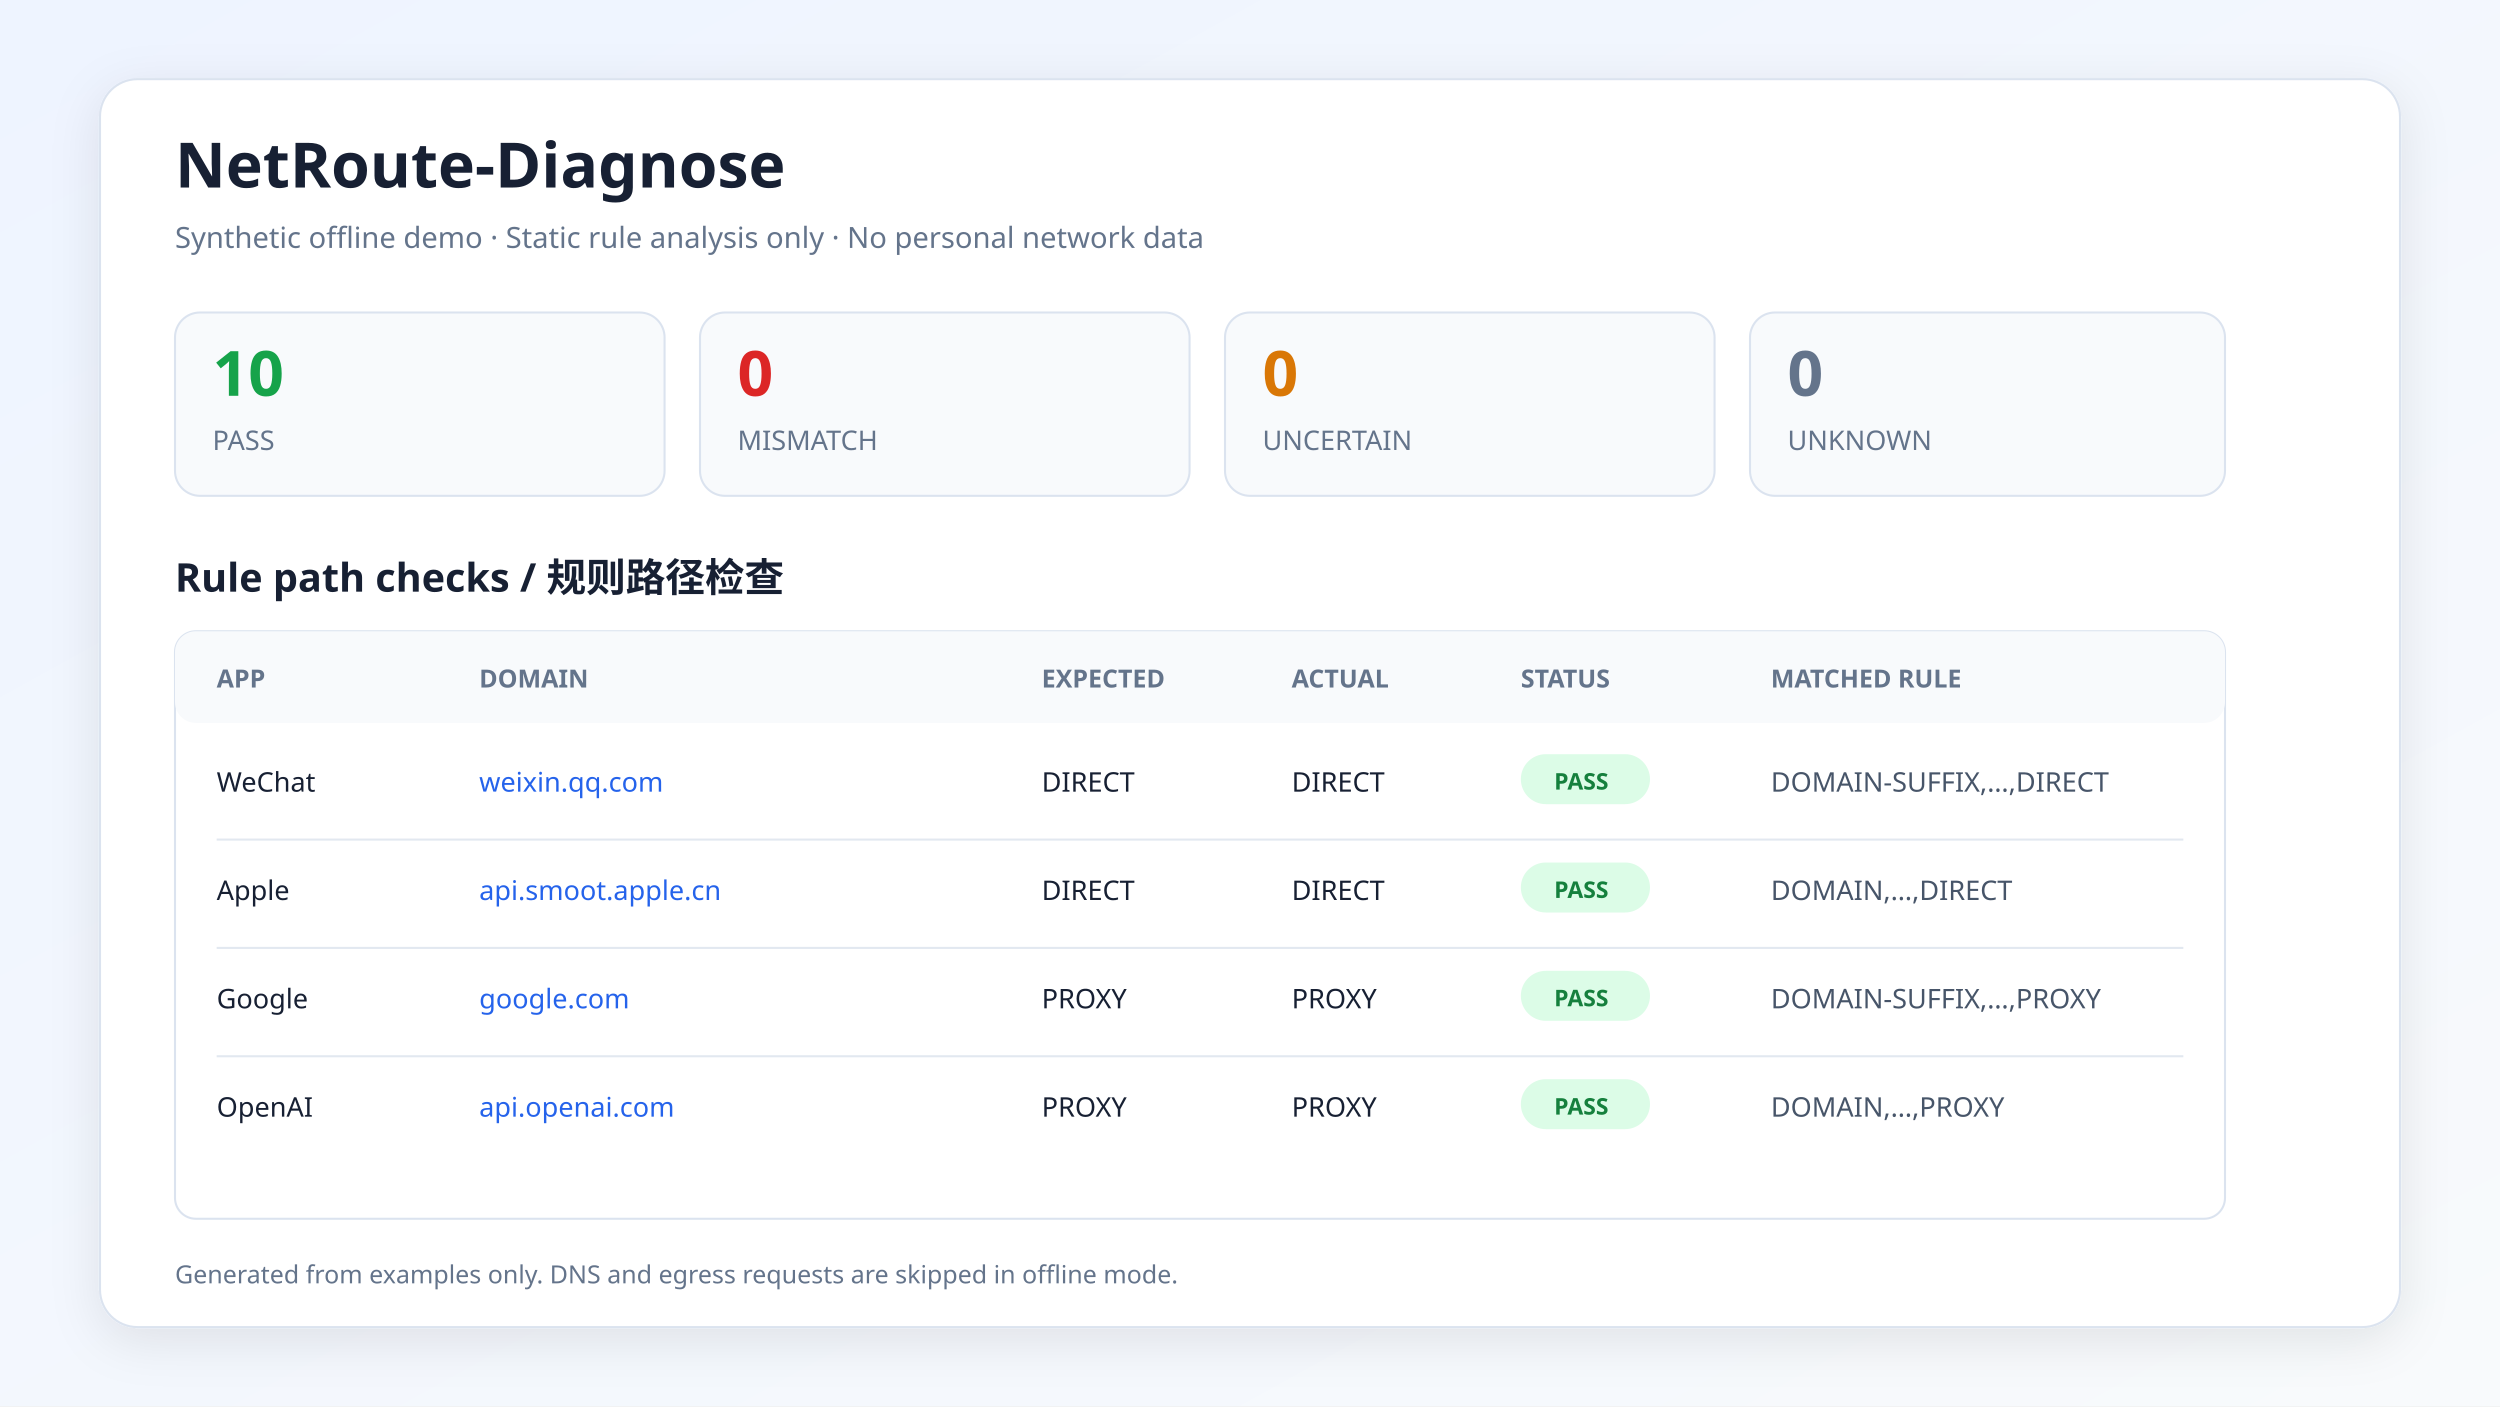
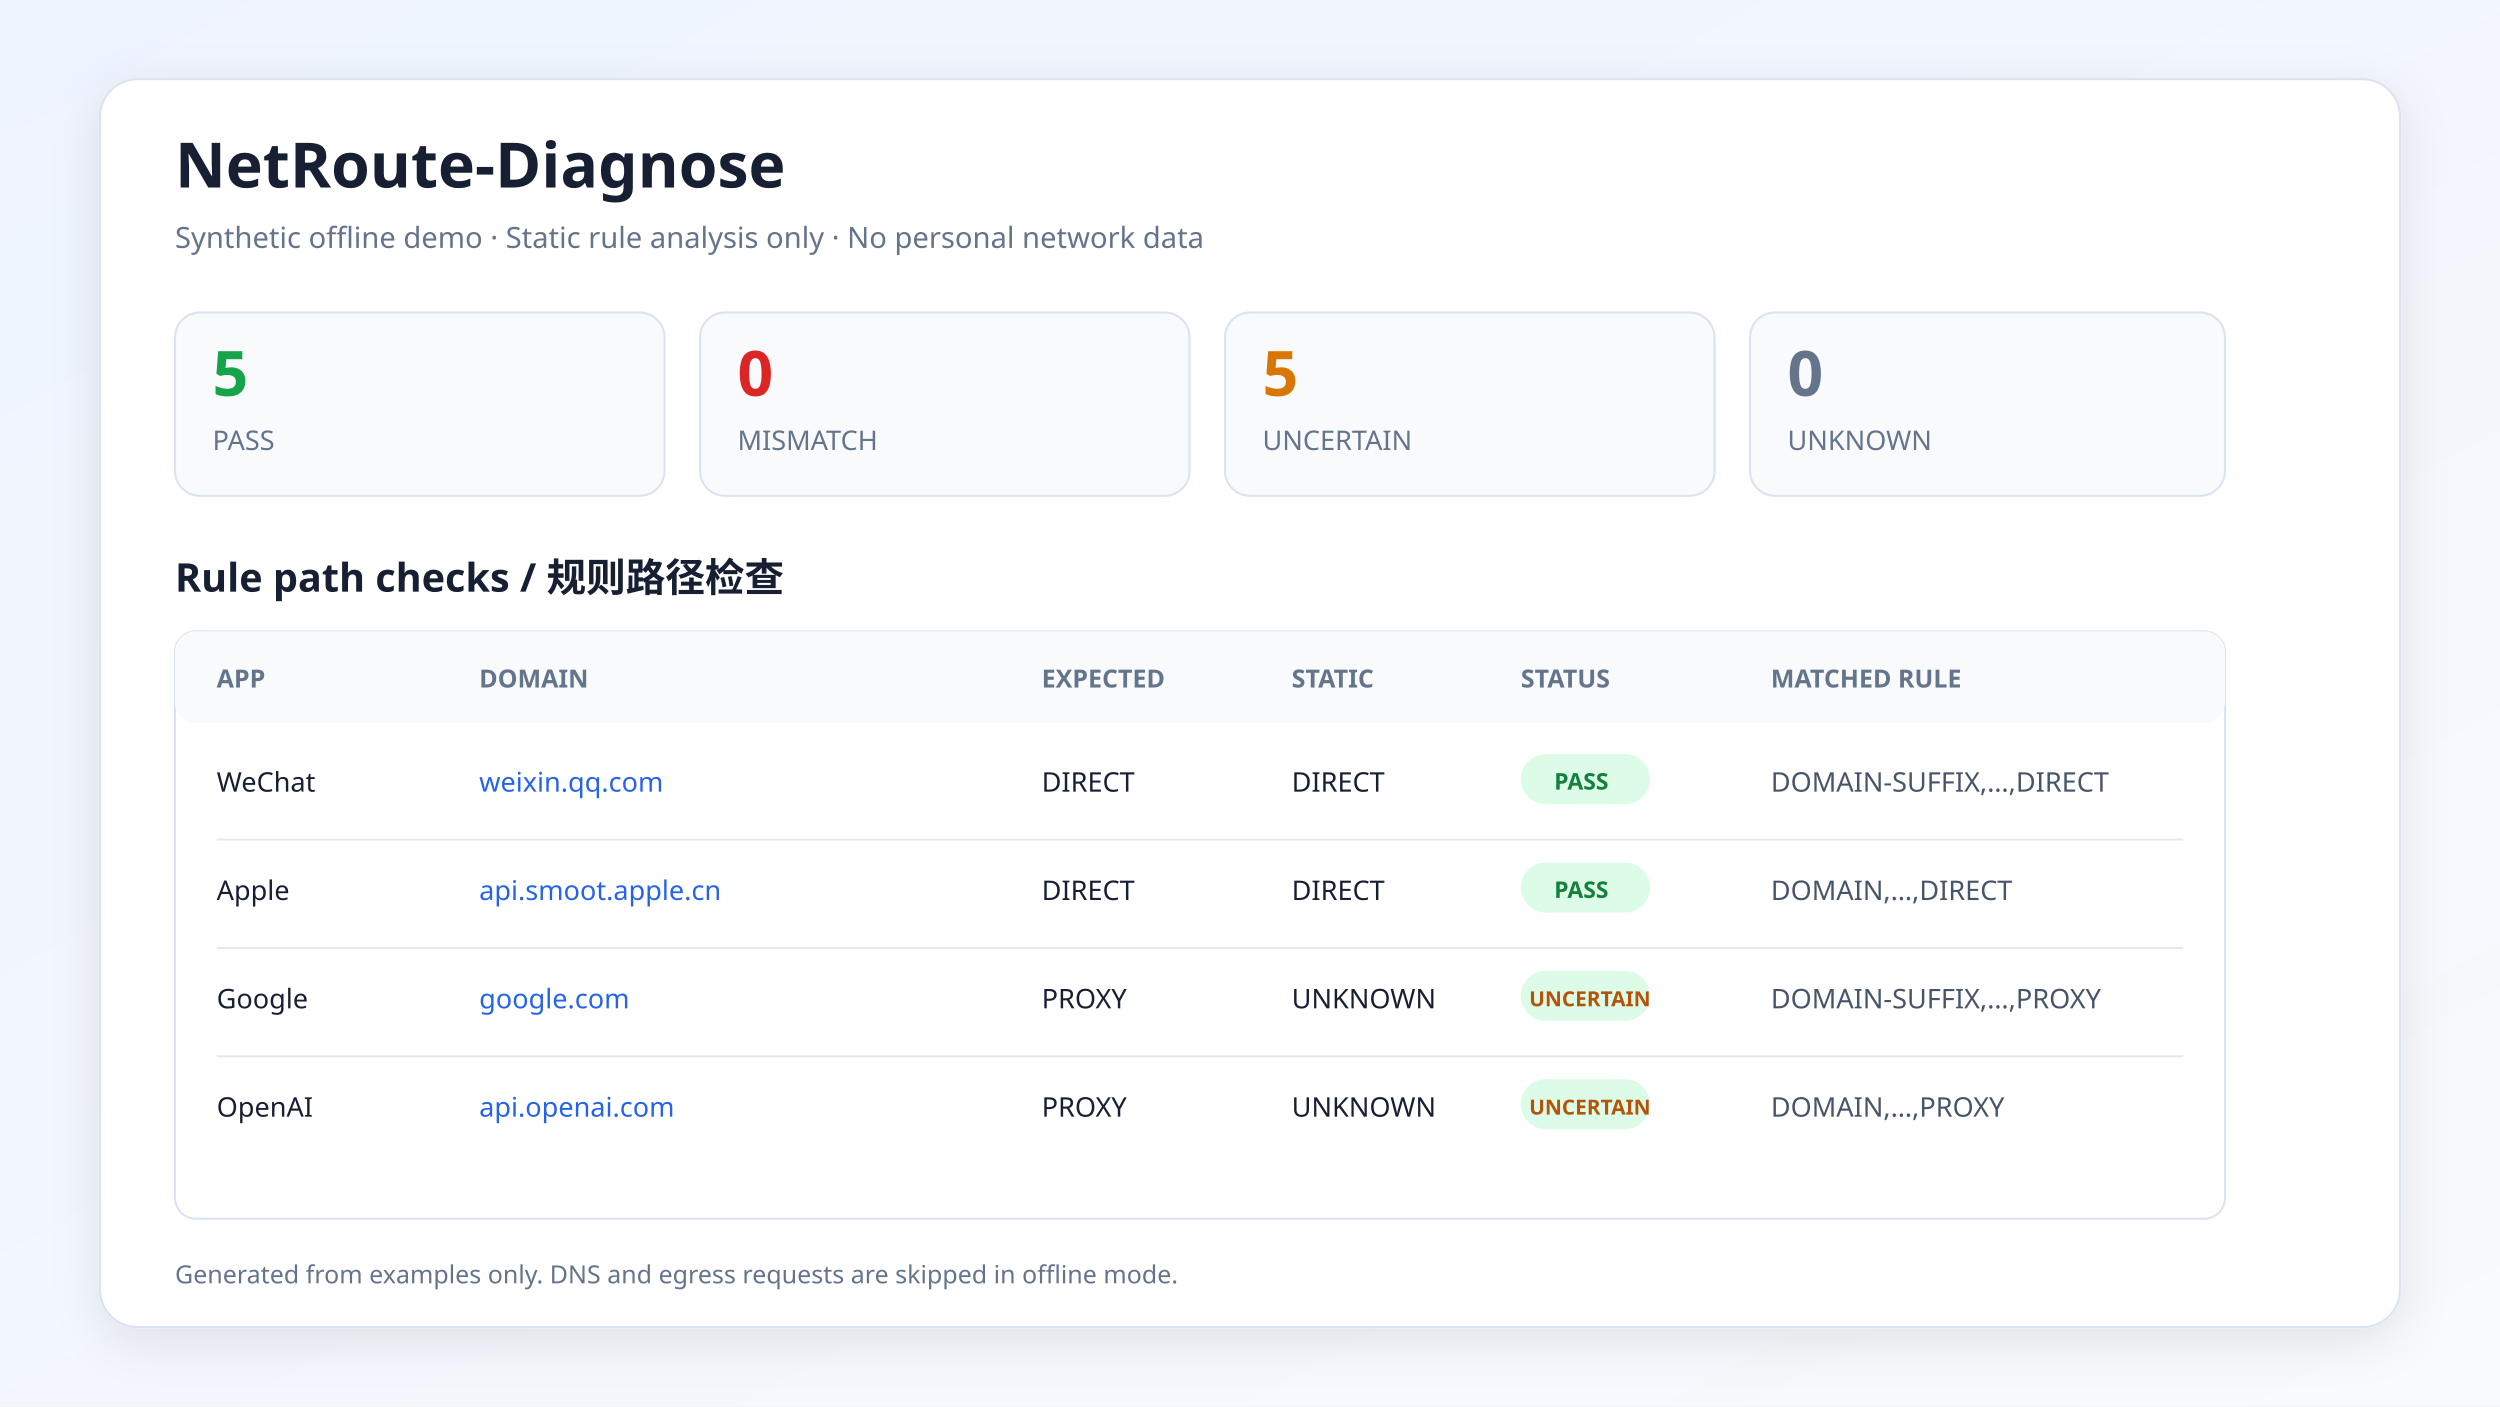
<svg xmlns="http://www.w3.org/2000/svg" width="1200" height="675" viewBox="0 0 1200 675" role="img" aria-labelledby="title desc">
  <defs>
    <linearGradient id="bg" x1="0" y1="0" x2="1" y2="1">
      <stop offset="0" stop-color="#eef4ff" />
      <stop offset="1" stop-color="#f8fafc" />
    </linearGradient>
    <filter id="shadow" x="-20%" y="-20%" width="140%" height="140%">
      <feDropShadow dx="0" dy="6" stdDeviation="12" flood-color="#0f172a" flood-opacity=".09" />
    </filter>
  </defs>
  <rect width="1200" height="675" fill="url(#bg)" />
  <rect x="48" y="38" width="1104" height="599" rx="18" fill="#fff" stroke="#dbe3ef" filter="url(#shadow)" />
  <text x="84" y="90" fill="#172033" font-family="system-ui, sans-serif" font-size="30" font-weight="700">NetRoute-Diagnose</text>
  <text x="84" y="119" fill="#64748b" font-family="system-ui, sans-serif" font-size="14">Synthetic offline demo · Static rule analysis only · No personal network data</text>
  <g font-family="system-ui, sans-serif">
    <g transform="translate(84 150)">
      <rect width="235" height="88" rx="12" fill="#f8fafc" stroke="#dbe3ef" />
-       <text x="18" y="40" fill="#16a34a" font-size="30" font-weight="700">10</text>
+       <text x="18" y="40" fill="#16a34a" font-size="30" font-weight="700">5</text>
      <text x="18" y="66" fill="#64748b" font-size="13">PASS</text>
    </g>
    <g transform="translate(336 150)">
      <rect width="235" height="88" rx="12" fill="#f8fafc" stroke="#dbe3ef" />
      <text x="18" y="40" fill="#dc2626" font-size="30" font-weight="700">0</text>
      <text x="18" y="66" fill="#64748b" font-size="13">MISMATCH</text>
    </g>
    <g transform="translate(588 150)">
      <rect width="235" height="88" rx="12" fill="#f8fafc" stroke="#dbe3ef" />
-       <text x="18" y="40" fill="#d97706" font-size="30" font-weight="700">0</text>
+       <text x="18" y="40" fill="#d97706" font-size="30" font-weight="700">5</text>
      <text x="18" y="66" fill="#64748b" font-size="13">UNCERTAIN</text>
    </g>
    <g transform="translate(840 150)">
      <rect width="228" height="88" rx="12" fill="#f8fafc" stroke="#dbe3ef" />
      <text x="18" y="40" fill="#64748b" font-size="30" font-weight="700">0</text>
      <text x="18" y="66" fill="#64748b" font-size="13">UNKNOWN</text>
    </g>
    <text x="84" y="284" fill="#172033" font-size="19" font-weight="700">Rule path checks / 规则路径检查</text>
    <rect x="84" y="303" width="984" height="282" rx="10" fill="#fff" stroke="#dbe3ef" />
    <rect x="84" y="303" width="984" height="44" rx="10" fill="#f8fafc" />
    <g fill="#64748b" font-size="12" font-weight="600">
      <text x="104" y="330">APP</text>
      <text x="230" y="330">DOMAIN</text>
      <text x="500" y="330">EXPECTED</text>
-       <text x="620" y="330">ACTUAL</text>
+       <text x="620" y="330">STATIC</text>
      <text x="730" y="330">STATUS</text>
      <text x="850" y="330">MATCHED RULE</text>
    </g>
    <g font-size="13">
      <g transform="translate(0 0)">
        <text x="104" y="380" fill="#172033">WeChat</text>
        <text x="230" y="380" fill="#2563eb">weixin.qq.com</text>
        <text x="500" y="380" fill="#172033">DIRECT</text>
        <text x="620" y="380" fill="#172033">DIRECT</text>
        <rect x="730" y="362" width="62" height="24" rx="12" fill="#dcfce7" />
        <text x="746" y="379" fill="#15803d" font-size="11" font-weight="700">PASS</text>
        <text x="850" y="380" fill="#475569">DOMAIN-SUFFIX,…,DIRECT</text>
      </g>
      <line x1="104" y1="403" x2="1048" y2="403" stroke="#e2e8f0" />
      <g>
        <text x="104" y="432" fill="#172033">Apple</text>
        <text x="230" y="432" fill="#2563eb">api.smoot.apple.cn</text>
        <text x="500" y="432" fill="#172033">DIRECT</text>
        <text x="620" y="432" fill="#172033">DIRECT</text>
        <rect x="730" y="414" width="62" height="24" rx="12" fill="#dcfce7" />
        <text x="746" y="431" fill="#15803d" font-size="11" font-weight="700">PASS</text>
        <text x="850" y="432" fill="#475569">DOMAIN,…,DIRECT</text>
      </g>
      <line x1="104" y1="455" x2="1048" y2="455" stroke="#e2e8f0" />
      <g>
        <text x="104" y="484" fill="#172033">Google</text>
        <text x="230" y="484" fill="#2563eb">google.com</text>
        <text x="500" y="484" fill="#172033">PROXY</text>
-         <text x="620" y="484" fill="#172033">PROXY</text>
+         <text x="620" y="484" fill="#172033">UNKNOWN</text>
        <rect x="730" y="466" width="62" height="24" rx="12" fill="#dcfce7" />
-         <text x="746" y="483" fill="#15803d" font-size="11" font-weight="700">PASS</text>
+         <text x="734" y="483" fill="#b45309" font-size="10" font-weight="700">UNCERTAIN</text>
        <text x="850" y="484" fill="#475569">DOMAIN-SUFFIX,…,PROXY</text>
      </g>
      <line x1="104" y1="507" x2="1048" y2="507" stroke="#e2e8f0" />
      <g>
        <text x="104" y="536" fill="#172033">OpenAI</text>
        <text x="230" y="536" fill="#2563eb">api.openai.com</text>
        <text x="500" y="536" fill="#172033">PROXY</text>
-         <text x="620" y="536" fill="#172033">PROXY</text>
+         <text x="620" y="536" fill="#172033">UNKNOWN</text>
        <rect x="730" y="518" width="62" height="24" rx="12" fill="#dcfce7" />
-         <text x="746" y="535" fill="#15803d" font-size="11" font-weight="700">PASS</text>
+         <text x="734" y="535" fill="#b45309" font-size="10" font-weight="700">UNCERTAIN</text>
        <text x="850" y="536" fill="#475569">DOMAIN,…,PROXY</text>
      </g>
    </g>
  </g>
  <text x="84" y="616" fill="#64748b" font-family="system-ui, sans-serif" font-size="12">Generated from examples only. DNS and egress requests are skipped in offline mode.</text>
</svg>
